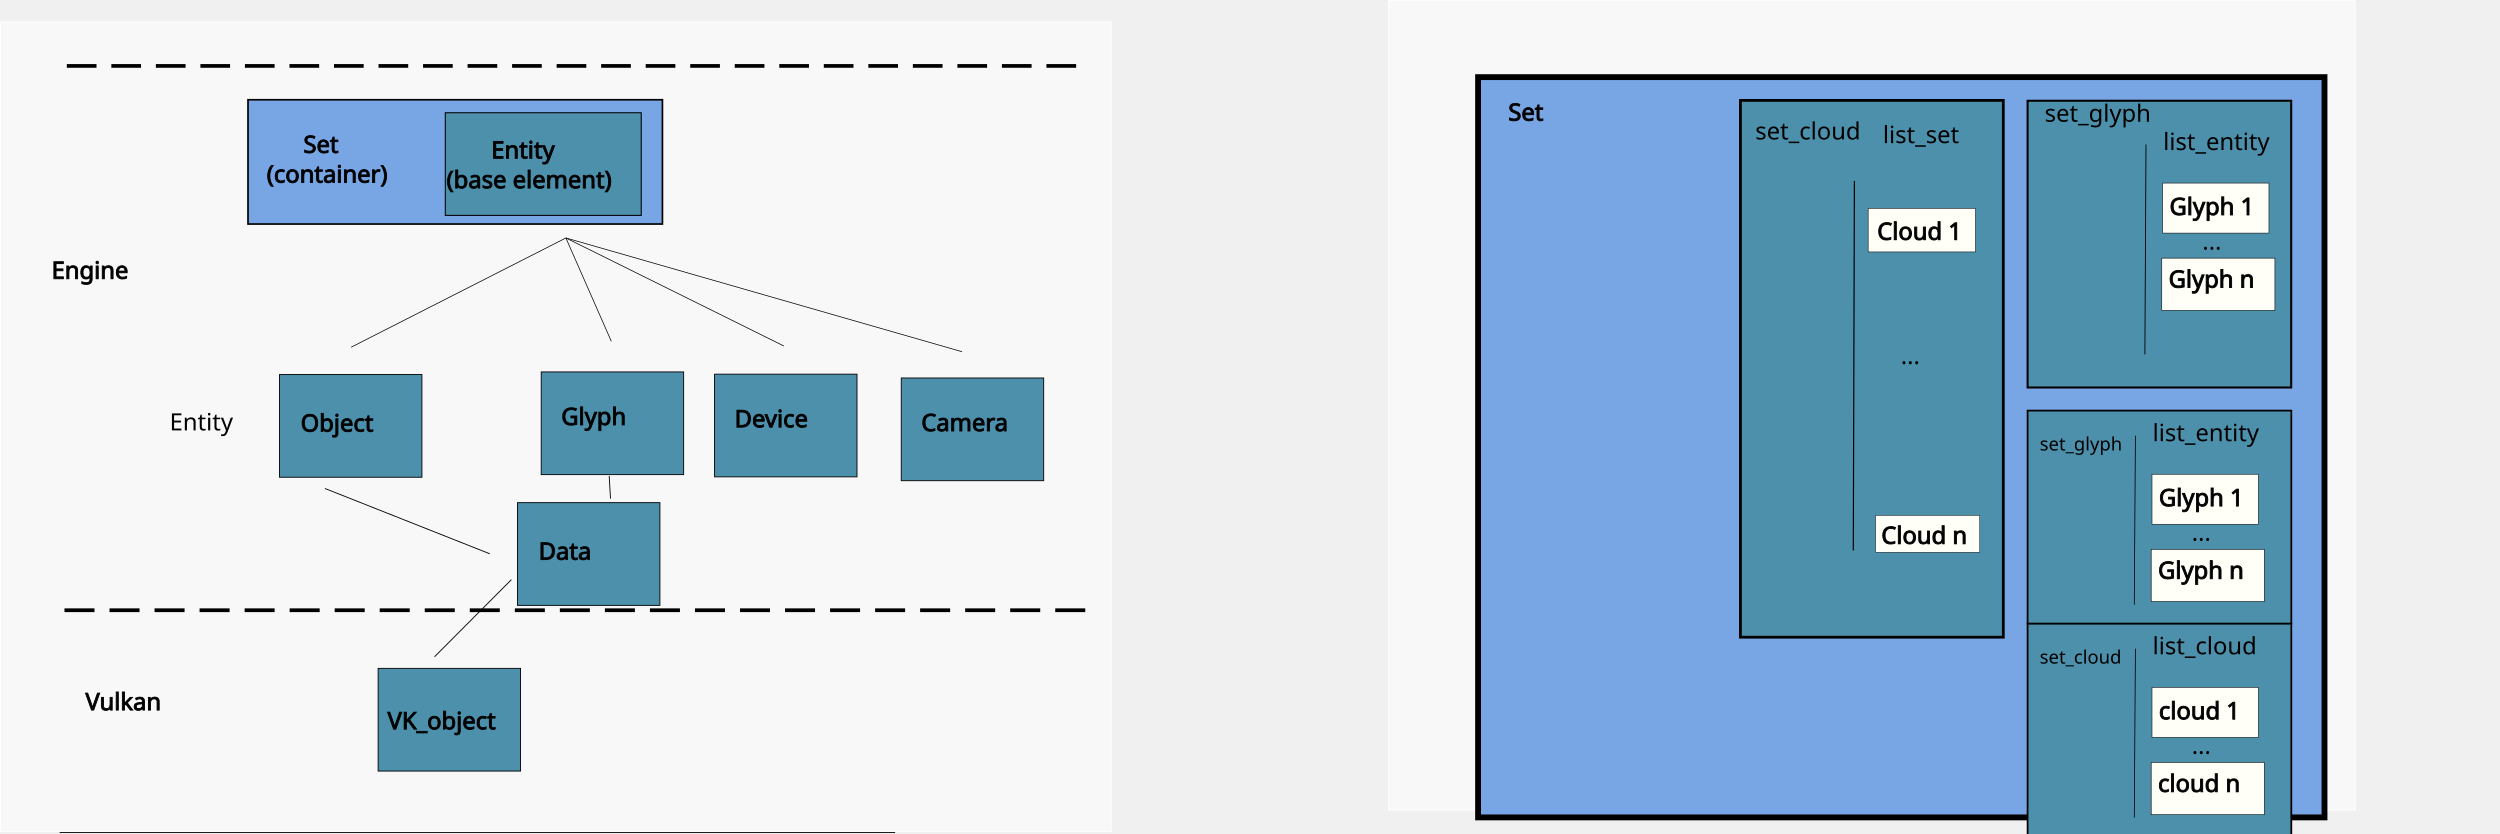
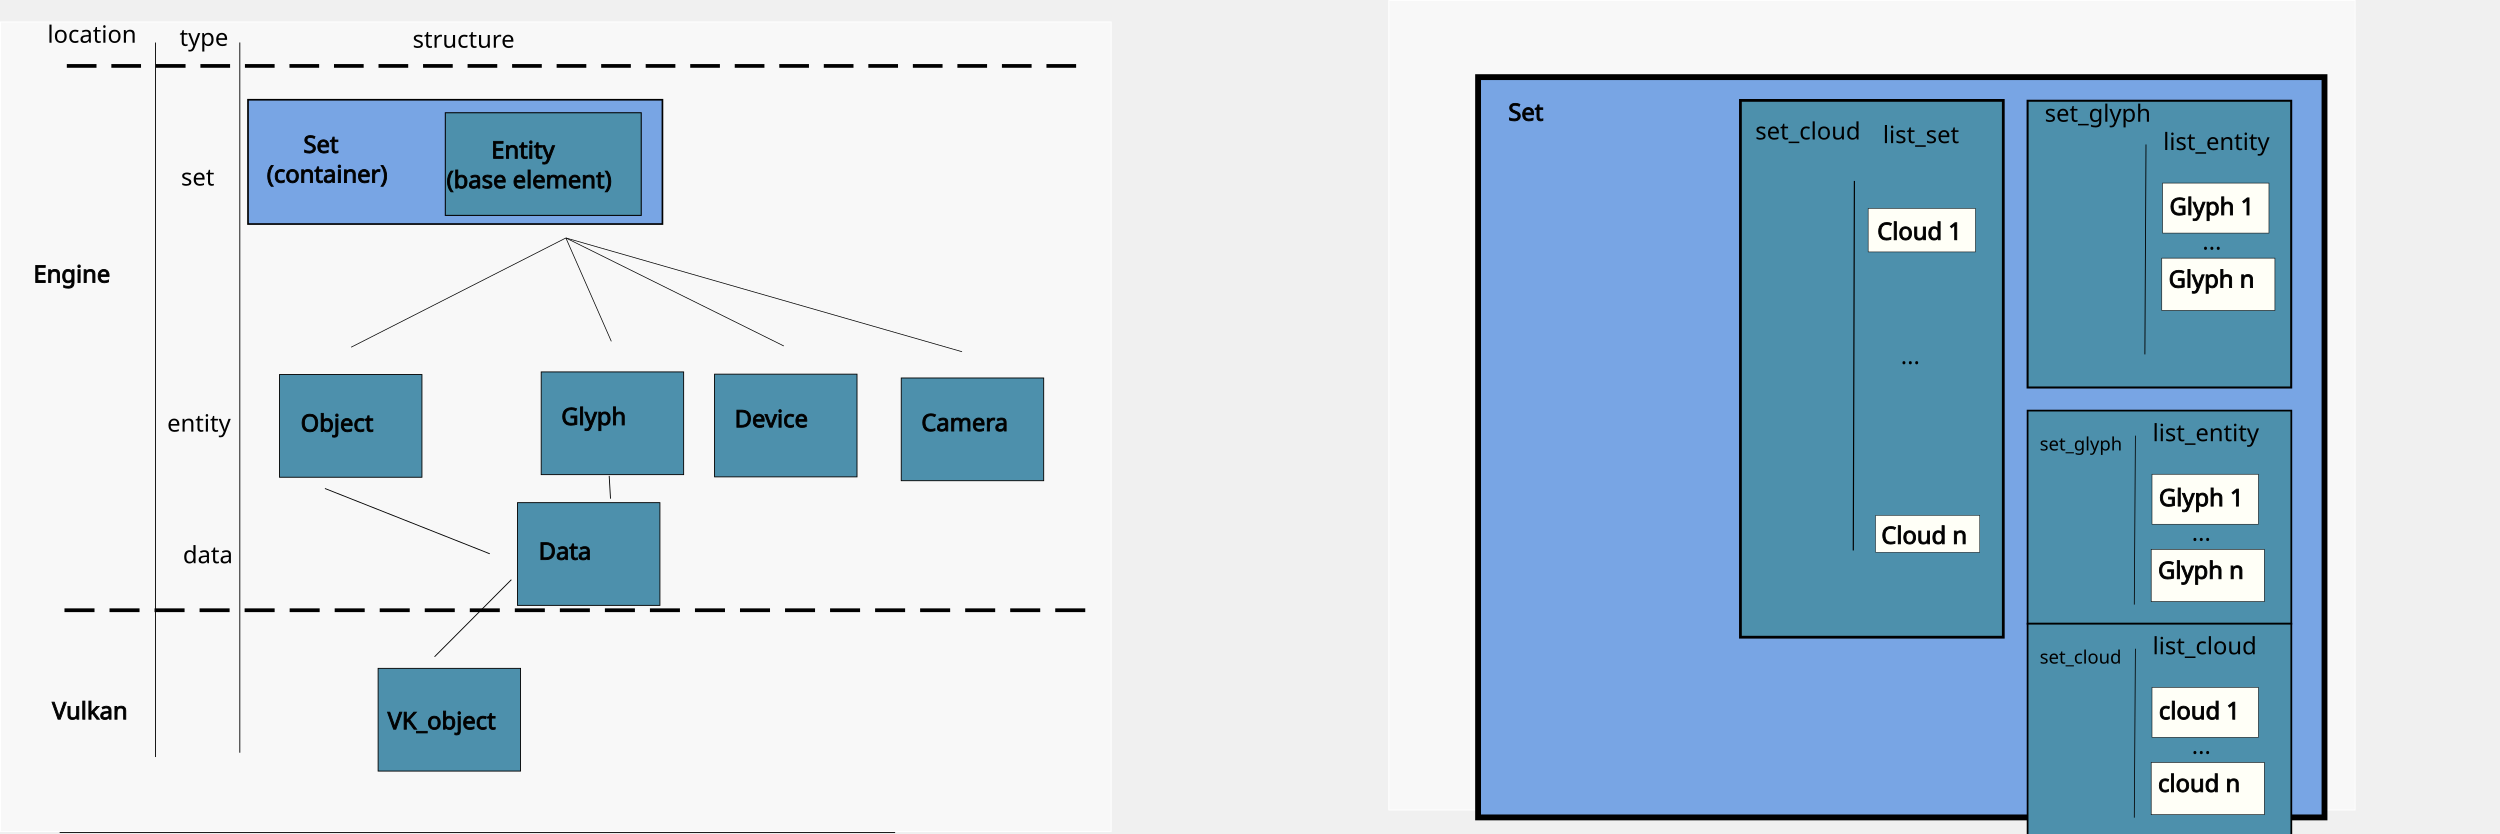
<svg xmlns="http://www.w3.org/2000/svg" width="741.434mm" height="247.051mm" viewBox="0 0 741.434 247.051" version="1.1" id="svg5">
  <defs id="defs2">
    <marker style="overflow:visible" id="TriangleOutL" refX="0.0" refY="0.0" orient="auto">
      <path transform="scale(0.8)" style="fill-rule:evenodd;fill:context-stroke;stroke:context-stroke;stroke-width:1.0pt" d="M 5.77,0.0 L -2.88,5.0 L -2.88,-5.0 L 5.77,0.0 z " id="path2060" />
    </marker>
    <marker style="overflow:visible" id="TriangleInL" refX="0.0" refY="0.0" orient="auto">
      <path transform="scale(-0.8)" style="fill-rule:evenodd;fill:context-stroke;stroke:context-stroke;stroke-width:1.0pt" d="M 5.77,0.0 L -2.88,5.0 L -2.88,-5.0 L 5.77,0.0 z " id="path2051" />
    </marker>
    <marker style="overflow:visible" id="TriangleInM" refX="0.0" refY="0.0" orient="auto">
      <path transform="scale(-0.4)" style="fill-rule:evenodd;fill:context-stroke;stroke:context-stroke;stroke-width:1.0pt" d="M 5.77,0.0 L -2.88,5.0 L -2.88,-5.0 L 5.77,0.0 z " id="path2054" />
    </marker>
  </defs>
  <g id="layer1" transform="translate(331.2248,2.925876)">
    <rect style="fill:#ffffff;fill-opacity:0.555;stroke:#ffffff;stroke-width:0.292" id="rect16124" width="329.398" height="240.062" x="-331.079" y="3.59" />
    <rect style="fill:#78a5e4;fill-opacity:1;stroke:#000000;stroke-width:0.497;stroke-opacity:1" id="rect896-8" width="122.913" height="36.862" x="-257.675" y="26.656" />
    <rect style="fill:#4d90ac;fill-opacity:1;stroke:#000000;stroke-width:0.311;stroke-opacity:1" id="rect896" width="58.104" height="30.443" x="-199.157" y="30.512" />
    <text xml:space="preserve" style="font-size:7.056px;line-height:1.25;font-family:sans-serif;-inkscape-font-specification:'sans-serif, Normal';text-align:center;text-anchor:middle;stroke:#000000;stroke-width:0.265;stroke-opacity:1" x="-169.716" y="44.046" id="text1714">
      <tspan id="tspan1712" style="text-align:center;text-anchor:middle;stroke:#000000;stroke-width:0.265;stroke-opacity:1" x="-169.716" y="44.046">Entity</tspan>
      <tspan style="text-align:center;text-anchor:middle;stroke:#000000;stroke-width:0.265;stroke-opacity:1" x="-169.716" y="52.865" id="tspan5735">(base element)</tspan>
    </text>
    <rect style="fill:#4d90ac;fill-opacity:1;stroke:#000000;stroke-width:0.265;stroke-opacity:1" id="rect896-89" width="42.244" height="30.462" x="-248.332" y="108.151" />
    <text xml:space="preserve" style="font-size:7.056px;line-height:1.25;font-family:sans-serif;-inkscape-font-specification:'sans-serif, Normal';stroke:#000000;stroke-width:0.265;stroke-opacity:1" x="-242.065" y="125.047" id="text1714-64">
      <tspan id="tspan1712-3" style="stroke:#000000;stroke-width:0.265;stroke-opacity:1" x="-242.065" y="125.047">Object</tspan>
    </text>
    <rect style="fill:#4d90ac;fill-opacity:1;stroke:#000000;stroke-width:0.265;stroke-opacity:1" id="rect896-89-3" width="42.244" height="30.462" x="-177.754" y="146.149" />
    <text xml:space="preserve" style="font-size:7.056px;line-height:1.25;font-family:sans-serif;-inkscape-font-specification:'sans-serif, Normal';stroke:#000000;stroke-width:0.265;stroke-opacity:1" x="-171.486" y="163.045" id="text1714-64-1">
      <tspan id="tspan1712-3-7" style="stroke:#000000;stroke-width:0.265;stroke-opacity:1" x="-171.486" y="163.045">Data</tspan>
    </text>
    <text xml:space="preserve" style="font-size:7.056px;line-height:1.25;font-family:sans-serif;-inkscape-font-specification:'sans-serif, Normal';text-align:center;text-anchor:middle;stroke:#000000;stroke-width:0.265;stroke-opacity:1" x="-229.618" y="42.394" id="text1714-83">
      <tspan id="tspan1712-1" style="text-align:center;text-anchor:middle;stroke:#000000;stroke-width:0.265;stroke-opacity:1" x="-229.618" y="42.394">Set</tspan>
      <tspan style="text-align:center;text-anchor:middle;stroke:#000000;stroke-width:0.265;stroke-opacity:1" x="-229.618" y="51.214" id="tspan1323">(container)</tspan>
    </text>
    <rect style="fill:#4d90ac;fill-opacity:1;stroke:#000000;stroke-width:0.265;stroke-opacity:1" id="rect896-1-5" width="42.244" height="30.462" x="-219.085" y="195.292" />
    <text xml:space="preserve" style="font-size:7.056px;line-height:1.25;font-family:sans-serif;-inkscape-font-specification:'sans-serif, Normal';stroke:#000000;stroke-width:0.265;stroke-opacity:1" x="-216.282" y="213.345" id="text1714-7-9">
      <tspan id="tspan1712-5-7" style="stroke:#000000;stroke-width:0.265;stroke-opacity:1" x="-216.282" y="213.345">VK_object</tspan>
    </text>
    <rect style="fill:#4d90ac;fill-opacity:1;stroke:#000000;stroke-width:0.265;stroke-opacity:1" id="rect896-17" width="42.244" height="30.462" x="-170.718" y="107.376" />
    <text xml:space="preserve" style="font-size:7.056px;line-height:1.25;font-family:sans-serif;-inkscape-font-specification:'sans-serif, Normal';stroke:#000000;stroke-width:0.265;stroke-opacity:1" x="-164.778" y="123.106" id="text1714-8">
      <tspan id="tspan1712-57" style="stroke:#000000;stroke-width:0.265;stroke-opacity:1" x="-164.778" y="123.106">Glyph</tspan>
    </text>
    <rect style="fill:#4d90ac;fill-opacity:1;stroke:#000000;stroke-width:0.265;stroke-opacity:1" id="rect896-17-4" width="42.244" height="30.462" x="-119.302" y="108.04" />
    <text xml:space="preserve" style="font-size:7.056px;line-height:1.25;font-family:sans-serif;-inkscape-font-specification:'sans-serif, Normal';stroke:#000000;stroke-width:0.265;stroke-opacity:1" x="-113.362" y="123.77" id="text1714-8-1">
      <tspan id="tspan1712-57-8" style="stroke:#000000;stroke-width:0.265;stroke-opacity:1" x="-113.362" y="123.77">Device</tspan>
    </text>
    <rect style="fill:#4d90ac;fill-opacity:1;stroke:#000000;stroke-width:0.265;stroke-opacity:1" id="rect896-17-4-1" width="42.244" height="30.462" x="-63.938" y="109.176" />
    <text xml:space="preserve" style="font-size:7.056px;line-height:1.25;font-family:sans-serif;-inkscape-font-specification:'sans-serif, Normal';stroke:#000000;stroke-width:0.265;stroke-opacity:1" x="-57.998" y="124.906" id="text1714-8-1-7">
      <tspan id="tspan1712-57-8-5" style="stroke:#000000;stroke-width:0.265;stroke-opacity:1" x="-57.998" y="124.906">Camera</tspan>
    </text>
-     <text xml:space="preserve" style="font-size:7.056px;line-height:1.25;font-family:sans-serif;-inkscape-font-specification:'sans-serif, Normal';stroke:#000000;stroke-width:0.265;stroke-opacity:1" x="-315.928" y="79.738" id="text10767">
-       <tspan id="tspan10765" style="stroke:#000000;stroke-width:0.265;stroke-opacity:1" x="-315.928" y="79.738">Engine</tspan>
-     </text>
-     <text xml:space="preserve" style="font-size:7.056px;line-height:1.25;font-family:sans-serif;-inkscape-font-specification:'sans-serif, Normal';stroke:#000000;stroke-width:0.265;stroke-opacity:1" x="-305.878" y="207.671" id="text11761">
-       <tspan id="tspan11759" style="stroke:#000000;stroke-width:0.265;stroke-opacity:1" x="-305.878" y="207.671">Vulkan</tspan>
+     <text xml:space="preserve" style="font-size:7.056px;line-height:1.25;font-family:sans-serif;-inkscape-font-specification:'sans-serif, Normal';stroke:#000000;stroke-width:0.265;stroke-opacity:1" x="-321.31" y="80.848" id="text10767">
+       <tspan id="tspan10765" style="stroke:#000000;stroke-width:0.265;stroke-opacity:1" x="-321.31" y="80.848">Engine</tspan>
+     </text>
+     <text xml:space="preserve" style="font-size:7.056px;line-height:1.25;font-family:sans-serif;-inkscape-font-specification:'sans-serif, Normal';stroke:#000000;stroke-width:0.265;stroke-opacity:1" x="-315.796" y="210.373" id="text11761">
+       <tspan id="tspan11759" style="stroke:#000000;stroke-width:0.265;stroke-opacity:1" x="-315.796" y="210.373">Vulkan</tspan>
    </text>
    <path style="fill:none;stroke:#000000;stroke-width:1.101;stroke-linecap:butt;stroke-linejoin:miter;stroke-miterlimit:4;stroke-dasharray:8.804, 4.402;stroke-dashoffset:0;stroke-opacity:1" d="M -311.409,16.625 H -11.314" id="path12759" />
    <path style="fill:none;stroke:#000000;stroke-width:1.113;stroke-linecap:butt;stroke-linejoin:miter;stroke-miterlimit:4;stroke-dasharray:8.904, 4.452;stroke-dashoffset:0;stroke-opacity:1" d="M -312.103,178.056 H -5.169" id="path12759-5" />
    <path style="fill:none;stroke:#000000;stroke-width:0.265px;stroke-linecap:butt;stroke-linejoin:miter;stroke-opacity:1" d="M -313.535,243.993 H -65.756" id="path12759-3" />
    <path style="fill:none;stroke:#000000;stroke-width:0.215px;stroke-linecap:butt;stroke-linejoin:miter;stroke-opacity:1" d="m -163.398,67.648 13.475,30.657" id="path14612" />
    <path style="fill:none;stroke:#000000;stroke-width:0.215px;stroke-linecap:butt;stroke-linejoin:miter;stroke-opacity:1" d="m -163.398,67.648 -63.69,32.398" id="path14614" />
    <path style="fill:none;stroke:#000000;stroke-width:0.215px;stroke-linecap:butt;stroke-linejoin:miter;stroke-opacity:1" d="M -163.398,67.648 -45.904,101.389" id="path1873" />
    <path style="fill:none;stroke:#000000;stroke-width:0.215px;stroke-linecap:butt;stroke-linejoin:miter;stroke-opacity:1" d="m -163.398,67.648 64.636,32.04 m 48.487,-19.935" id="path1873-1" />
    <rect style="fill:#ffffff;fill-opacity:0.555;stroke:#ffffff;stroke-width:0.273" id="rect16124-3" width="286.585" height="240.081" x="80.655" y="-2.79" />
    <rect style="fill:#ffffff;fill-opacity:0.555;stroke:#ffffff;stroke-width:0.215" id="rect16124-3-0" width="291.162" height="147.15" x="140.207" y="259.818" />
    <rect style="fill:#78a5e4;fill-opacity:1;stroke:#000000;stroke-width:1.734;stroke-opacity:1" id="rect896-8-1" width="251.026" height="219.547" x="107.136" y="19.949" />
    <rect style="fill:#4d90ac;fill-opacity:1;stroke:#000000;stroke-width:0.602;stroke-opacity:1" id="rect896-7" width="78.178" height="85.044" x="270.106" y="26.953" />
    <rect style="fill:#4d90ac;fill-opacity:1;stroke:#000000;stroke-width:0.823;stroke-opacity:1" id="rect896-7-2" width="77.958" height="159.202" x="184.941" y="26.849" />
    <rect style="fill:#fffff7;fill-opacity:1;stroke:#000000;stroke-width:0.15;stroke-opacity:1" id="rect896-17-4-1-4" width="31.811" height="12.914" x="222.821" y="58.876" />
    <text xml:space="preserve" style="font-size:7.056px;line-height:1.25;font-family:sans-serif;-inkscape-font-specification:'sans-serif, Normal';stroke:#000000;stroke-width:0.265;stroke-opacity:1" x="225.505" y="68.186" id="text1714-5">
      <tspan id="tspan1712-9" style="stroke:#000000;stroke-width:0.265;stroke-opacity:1" x="225.505" y="68.186">Cloud 1</tspan>
    </text>
    <rect style="fill:#fffff7;fill-opacity:1;stroke:#000000;stroke-width:0.136;stroke-opacity:1" id="rect896-17-4-1-4-8" width="30.887" height="10.939" x="225.033" y="149.925" />
    <text xml:space="preserve" style="font-size:7.056px;line-height:1.25;font-family:sans-serif;-inkscape-font-specification:'sans-serif, Normal';stroke:#000000;stroke-width:0.265;stroke-opacity:1" x="226.716" y="158.346" id="text1714-5-9">
      <tspan id="tspan1712-9-3" style="stroke:#000000;stroke-width:0.265;stroke-opacity:1" x="226.716" y="158.346">Cloud n</tspan>
    </text>
    <text xml:space="preserve" style="font-size:7.056px;line-height:1.25;font-family:sans-serif;-inkscape-font-specification:'sans-serif, Normal';stroke:#000000;stroke-width:0.265;stroke-opacity:1" x="116.098" y="32.844" id="text1714-83-7">
      <tspan id="tspan1712-1-8" style="stroke:#000000;stroke-width:0.265;stroke-opacity:1" x="116.098" y="32.844">Set</tspan>
    </text>
    <text xml:space="preserve" style="font-size:7.056px;line-height:1.25;font-family:sans-serif;-inkscape-font-specification:'sans-serif, Normal';stroke-width:0.265" x="189.342" y="38.43" id="text7446">
      <tspan id="tspan7444" style="stroke-width:0.265" x="189.342" y="38.43">set_cloud</tspan>
    </text>
    <rect style="fill:#fffff7;fill-opacity:1;stroke:#000000;stroke-width:0.16;stroke-opacity:1" id="rect896-17-4-1-4-9" width="31.545" height="14.833" x="310.143" y="51.369" />
    <text xml:space="preserve" style="font-size:7.056px;line-height:1.25;font-family:sans-serif;-inkscape-font-specification:'sans-serif, Normal';stroke:#000000;stroke-width:0.265;stroke-opacity:1" x="312.179" y="60.823" id="text1714-5-2">
      <tspan id="tspan1712-9-2" style="stroke:#000000;stroke-width:0.265;stroke-opacity:1" x="312.179" y="60.823">Glyph 1</tspan>
    </text>
    <rect style="fill:#fffff7;fill-opacity:1;stroke:#000000;stroke-width:0.169;stroke-opacity:1" id="rect896-17-4-1-4-5-4" width="33.558" height="15.517" x="309.899" y="73.63" />
    <text xml:space="preserve" style="font-size:7.056px;line-height:1.25;font-family:sans-serif;-inkscape-font-specification:'sans-serif, Normal';stroke:#000000;stroke-width:0.265;stroke-opacity:1" x="311.923" y="82.361" id="text1714-5-9-7">
      <tspan id="tspan1712-9-4-7" style="stroke:#000000;stroke-width:0.265;stroke-opacity:1" x="311.923" y="82.361">Glyph n</tspan>
    </text>
    <text xml:space="preserve" style="font-size:7.056px;line-height:1.25;font-family:sans-serif;-inkscape-font-specification:'sans-serif, Normal';stroke-width:0.265" x="321.918" y="71.095" id="text2702-5">
      <tspan id="tspan2700-4" style="stroke-width:0.265" x="321.918" y="71.095">...</tspan>
    </text>
    <text xml:space="preserve" style="font-size:7.056px;line-height:1.25;font-family:sans-serif;-inkscape-font-specification:'sans-serif, Normal';stroke-width:0.265" x="232.485" y="105.033" id="text2702-5-0">
      <tspan id="tspan2700-4-6" style="stroke-width:0.265" x="232.485" y="105.033">...</tspan>
    </text>
    <text xml:space="preserve" style="font-size:7.056px;line-height:1.25;font-family:sans-serif;-inkscape-font-specification:'sans-serif, Normal';stroke-width:0.265" x="275.169" y="33.171" id="text25968">
      <tspan id="tspan25966" style="stroke-width:0.265" x="275.169" y="33.171">set_glyph</tspan>
    </text>
    <rect style="fill:#4d90ac;fill-opacity:1;stroke:#000000;stroke-width:0.519;stroke-opacity:1" id="rect896-7-6" width="78.214" height="63.201" x="270.106" y="118.848" />
    <path style="fill:none;stroke:#000000;stroke-width:0.265px;stroke-linecap:butt;stroke-linejoin:miter;stroke-opacity:1" d="m 305.22,39.923 -0.329,62.266" id="path43190" />
    <path style="fill:none;stroke:#000000;stroke-width:0.351px;stroke-linecap:butt;stroke-linejoin:miter;stroke-opacity:1" d="M 218.741,50.729 218.412,160.32" id="path43190-2" />
    <text xml:space="preserve" style="font-size:7.056px;line-height:1.25;font-family:sans-serif;-inkscape-font-specification:'sans-serif, Normal';stroke-width:0.265" x="310.321" y="41.565" id="text44998">
      <tspan id="tspan44996" style="stroke-width:0.265" x="310.321" y="41.565">list_entity</tspan>
    </text>
    <rect style="fill:#fffff7;fill-opacity:1;stroke:#000000;stroke-width:0.16;stroke-opacity:1" id="rect896-17-4-1-4-9-5" width="31.545" height="14.833" x="307.003" y="137.718" />
    <text xml:space="preserve" style="font-size:7.056px;line-height:1.25;font-family:sans-serif;-inkscape-font-specification:'sans-serif, Normal';stroke:#000000;stroke-width:0.265;stroke-opacity:1" x="309.04" y="147.172" id="text1714-5-2-0">
      <tspan id="tspan1712-9-2-6" style="stroke:#000000;stroke-width:0.265;stroke-opacity:1" x="309.04" y="147.172">Glyph 1</tspan>
    </text>
    <rect style="fill:#fffff7;fill-opacity:1;stroke:#000000;stroke-width:0.169;stroke-opacity:1" id="rect896-17-4-1-4-5-4-4" width="33.558" height="15.517" x="306.76" y="159.979" />
    <text xml:space="preserve" style="font-size:7.056px;line-height:1.25;font-family:sans-serif;-inkscape-font-specification:'sans-serif, Normal';stroke:#000000;stroke-width:0.265;stroke-opacity:1" x="308.784" y="168.71" id="text1714-5-9-7-6">
      <tspan id="tspan1712-9-4-7-2" style="stroke:#000000;stroke-width:0.265;stroke-opacity:1" x="308.784" y="168.71">Glyph n</tspan>
    </text>
    <text xml:space="preserve" style="font-size:7.056px;line-height:1.25;font-family:sans-serif;-inkscape-font-specification:'sans-serif, Normal';stroke-width:0.265" x="318.779" y="157.444" id="text2702-5-5">
      <tspan id="tspan2700-4-8" style="stroke-width:0.265" x="318.779" y="157.444">...</tspan>
    </text>
    <text xml:space="preserve" style="font-size:5.479px;line-height:1.25;font-family:sans-serif;-inkscape-font-specification:'sans-serif, Normal';stroke-width:0.205" x="273.697" y="130.676" id="text25968-6">
      <tspan id="tspan25966-2" style="stroke-width:0.205" x="273.697" y="130.676">set_glyph</tspan>
    </text>
    <path style="fill:none;stroke:#000000;stroke-width:0.238px;stroke-linecap:butt;stroke-linejoin:miter;stroke-opacity:1" d="m 302.081,126.273 -0.33,50.106" id="path43190-8" />
    <text xml:space="preserve" style="font-size:7.056px;line-height:1.25;font-family:sans-serif;-inkscape-font-specification:'sans-serif, Normal';stroke-width:0.265" x="307.181" y="127.914" id="text44998-4">
      <tspan id="tspan44996-7" style="stroke-width:0.265" x="307.181" y="127.914">list_entity</tspan>
    </text>
    <rect style="fill:#4d90ac;fill-opacity:1;stroke:#000000;stroke-width:0.519;stroke-opacity:1" id="rect896-7-6-9" width="78.214" height="63.201" x="270.106" y="182.049" />
    <rect style="fill:#fffff7;fill-opacity:1;stroke:#000000;stroke-width:0.16;stroke-opacity:1" id="rect896-17-4-1-4-9-5-9" width="31.545" height="14.833" x="307.003" y="200.919" />
    <text xml:space="preserve" style="font-size:7.056px;line-height:1.25;font-family:sans-serif;-inkscape-font-specification:'sans-serif, Normal';stroke:#000000;stroke-width:0.265;stroke-opacity:1" x="309.04" y="210.373" id="text1714-5-2-0-0">
      <tspan id="tspan1712-9-2-6-8" style="stroke:#000000;stroke-width:0.265;stroke-opacity:1" x="309.04" y="210.373">cloud 1</tspan>
    </text>
    <rect style="fill:#fffff7;fill-opacity:1;stroke:#000000;stroke-width:0.169;stroke-opacity:1" id="rect896-17-4-1-4-5-4-4-1" width="33.558" height="15.517" x="306.76" y="223.18" />
    <text xml:space="preserve" style="font-size:7.056px;line-height:1.25;font-family:sans-serif;-inkscape-font-specification:'sans-serif, Normal';stroke:#000000;stroke-width:0.265;stroke-opacity:1" x="308.784" y="231.911" id="text1714-5-9-7-6-3">
      <tspan id="tspan1712-9-4-7-2-1" style="stroke:#000000;stroke-width:0.265;stroke-opacity:1" x="308.784" y="231.911">cloud n</tspan>
    </text>
    <text xml:space="preserve" style="font-size:7.056px;line-height:1.25;font-family:sans-serif;-inkscape-font-specification:'sans-serif, Normal';stroke-width:0.265" x="318.779" y="220.645" id="text2702-5-5-1">
      <tspan id="tspan2700-4-8-0" style="stroke-width:0.265" x="318.779" y="220.645">...</tspan>
    </text>
    <text xml:space="preserve" style="font-size:5.479px;line-height:1.25;font-family:sans-serif;-inkscape-font-specification:'sans-serif, Normal';stroke-width:0.205" x="273.697" y="193.877" id="text25968-6-3">
      <tspan id="tspan25966-2-4" style="stroke-width:0.205" x="273.697" y="193.877">set_cloud</tspan>
    </text>
    <path style="fill:none;stroke:#000000;stroke-width:0.238px;stroke-linecap:butt;stroke-linejoin:miter;stroke-opacity:1" d="m 302.081,189.474 -0.33,50.106" id="path43190-8-0" />
    <path style="fill:none;stroke:#000000;stroke-width:0.238px;stroke-linecap:butt;stroke-linejoin:miter;stroke-opacity:1" d="m 194.453,284.786 -0.33,50.106" id="path43190-8-0-1" />
    <path style="fill:none;stroke:#000000;stroke-width:0.238px;stroke-linecap:butt;stroke-linejoin:miter;stroke-opacity:1" d="m 239.618,284.938 -0.33,50.106" id="path43190-8-0-1-9" />
    <path style="fill:none;stroke:#000000;stroke-width:0.358px;stroke-linecap:butt;stroke-linejoin:miter;stroke-opacity:1" d="m 299.463,281.949 -0.325,115.656" id="path43190-8-0-1-9-2" />
    <path style="fill:none;stroke:#000000;stroke-width:0.358px;stroke-linecap:butt;stroke-linejoin:miter;stroke-opacity:1" d="M 363.132,283.07 362.807,398.726" id="path43190-8-0-1-9-2-5" />
    <text xml:space="preserve" style="font-size:7.056px;line-height:1.25;font-family:sans-serif;-inkscape-font-specification:'sans-serif, Normal';stroke-width:0.265" x="307.181" y="191.116" id="text44998-4-3">
      <tspan id="tspan44996-7-9" style="stroke-width:0.265" x="307.181" y="191.116">list_cloud</tspan>
    </text>
    <text xml:space="preserve" style="font-size:7.056px;line-height:1.25;font-family:sans-serif;-inkscape-font-specification:'sans-serif, Normal';stroke-width:0.265" x="227.192" y="39.515" id="text44998-4-2">
      <tspan id="tspan44996-7-4" style="stroke-width:0.265" x="227.192" y="39.515">list_set</tspan>
    </text>
    <text xml:space="preserve" style="font-size:7.056px;line-height:1.25;font-family:sans-serif;-inkscape-font-specification:'sans-serif, Normal';stroke-width:0.265" x="164.102" y="291.428" id="text69573">
      <tspan id="tspan69571" style="stroke-width:0.265" x="164.102" y="291.428">dataset</tspan>
    </text>
    <text xml:space="preserve" style="font-size:7.056px;line-height:1.25;font-family:sans-serif;-inkscape-font-specification:'sans-serif, Normal';stroke-width:0.265" x="196.769" y="290.579" id="text70765">
      <tspan id="tspan70763" style="stroke-width:0.265" x="196.769" y="290.579">world</tspan>
    </text>
    <text xml:space="preserve" style="font-size:7.056px;line-height:1.25;font-family:sans-serif;-inkscape-font-specification:'sans-serif, Normal';stroke-width:0.265" x="196.364" y="305.321" id="text71825">
      <tspan id="tspan71823" style="stroke-width:0.265" x="196.364" y="305.321">Scene</tspan>
    </text>
    <text xml:space="preserve" style="font-size:7.056px;line-height:1.25;font-family:sans-serif;-inkscape-font-specification:'sans-serif, Normal';stroke-width:0.265" x="245.875" y="290.634" id="text74757">
      <tspan id="tspan74755" style="stroke-width:0.265" x="245.875" y="290.634">Glyph</tspan>
    </text>
    <text xml:space="preserve" style="font-size:7.056px;line-height:1.25;font-family:sans-serif;-inkscape-font-specification:'sans-serif, Normal';stroke-width:0.265" x="245.097" y="304.753" id="text77149">
      <tspan id="tspan77147" style="stroke-width:0.265" x="245.097" y="304.753">Capture/</tspan>
      <tspan style="stroke-width:0.265" x="245.097" y="313.572" id="tspan78315">Playback_ID</tspan>
    </text>
    <path style="fill:none;stroke:#000000;stroke-width:0.361px;stroke-linecap:butt;stroke-linejoin:miter;stroke-opacity:1" d="m 195.024,296.123 h 226.472" id="path79090" />
    <path style="fill:none;stroke:#000000;stroke-width:0.323px;stroke-linecap:butt;stroke-linejoin:miter;stroke-opacity:1" d="M 241.87,351.225 H 423.442" id="path79090-6" />
    <text xml:space="preserve" style="font-size:7.056px;line-height:1.25;font-family:sans-serif;-inkscape-font-specification:'sans-serif, Normal';stroke-width:0.265" x="248.819" y="364.621" id="text80172">
      <tspan id="tspan80170" style="stroke-width:0.265" x="248.819" y="364.621">cloud_name</tspan>
    </text>
    <text xml:space="preserve" style="font-size:7.056px;line-height:1.25;font-family:sans-serif;-inkscape-font-specification:'sans-serif, Normal';stroke-width:0.265" x="304.365" y="305.814" id="text86422">
      <tspan id="tspan86420" style="stroke-width:0.265" x="304.365" y="305.814">Glyph</tspan>
    </text>
    <text xml:space="preserve" style="font-size:7.056px;line-height:1.25;font-family:sans-serif;-inkscape-font-specification:'sans-serif, Normal';stroke-width:0.265" x="367.551" y="304.944" id="text86422-2">
      <tspan id="tspan86420-76" style="stroke-width:0.265" x="367.551" y="304.944">AABB</tspan>
    </text>
    <text xml:space="preserve" style="font-size:7.056px;line-height:1.25;font-family:sans-serif;-inkscape-font-specification:'sans-serif, Normal';stroke-width:0.265" x="303.546" y="325.718" id="text86422-6">
      <tspan id="tspan86420-7" style="stroke-width:0.265" x="303.546" y="325.718">Camera</tspan>
    </text>
    <text xml:space="preserve" style="font-size:7.056px;line-height:1.25;font-family:sans-serif;-inkscape-font-specification:'sans-serif, Normal';fill:#007f00;fill-opacity:1;stroke-width:0.265" x="167.984" y="299.815" id="text89202">
      <tspan id="tspan89200" style="fill:#007f00;fill-opacity:1;stroke-width:0.265" x="167.984" y="299.815">Set</tspan>
    </text>
    <text xml:space="preserve" style="font-size:7.056px;line-height:1.25;font-family:sans-serif;-inkscape-font-specification:'sans-serif, Normal';fill:#007f00;fill-opacity:1;stroke-width:0.265" x="214.749" y="295.572" id="text89202-9">
      <tspan id="tspan89200-3" style="fill:#007f00;fill-opacity:1;stroke-width:0.265" x="214.749" y="295.572">Set</tspan>
    </text>
    <text xml:space="preserve" style="font-size:7.056px;line-height:1.25;font-family:sans-serif;-inkscape-font-specification:'sans-serif, Normal';fill:#007f00;fill-opacity:1;stroke-width:0.265" x="215.044" y="315.072" id="text89202-3">
      <tspan id="tspan89200-8" style="fill:#007f00;fill-opacity:1;stroke-width:0.265" x="215.044" y="315.072">Set</tspan>
    </text>
    <text xml:space="preserve" style="font-size:7.056px;line-height:1.25;font-family:sans-serif;-inkscape-font-specification:'sans-serif, Normal';fill:#007f00;fill-opacity:1;stroke-width:0.265" x="283.044" y="324.256" id="text89202-3-4">
      <tspan id="tspan89200-8-0" style="fill:#007f00;fill-opacity:1;stroke-width:0.265" x="283.044" y="324.256">Set</tspan>
    </text>
    <text xml:space="preserve" style="font-size:7.056px;line-height:1.25;font-family:sans-serif;-inkscape-font-specification:'sans-serif, Normal';fill:#007f00;fill-opacity:1;stroke-width:0.265" x="322.596" y="312.644" id="text89202-3-4-1">
      <tspan id="tspan89200-8-0-3" style="fill:#007f00;fill-opacity:1;stroke-width:0.265" x="322.596" y="312.644">Set</tspan>
    </text>
    <text xml:space="preserve" style="font-size:7.056px;line-height:1.25;font-family:sans-serif;-inkscape-font-specification:'sans-serif, Normal';fill:#007f00;fill-opacity:1;stroke-width:0.265" x="286.164" y="373.079" id="text89202-3-0">
      <tspan id="tspan89200-8-4" style="fill:#007f00;fill-opacity:1;stroke-width:0.265" x="286.164" y="373.079">Set</tspan>
    </text>
    <text xml:space="preserve" style="font-size:7.056px;line-height:1.25;font-family:sans-serif;-inkscape-font-specification:'sans-serif, Normal';fill:#004592;fill-opacity:1;stroke-width:0.265" x="388.12" y="311.862" id="text90900">
      <tspan id="tspan90898" style="fill:#004592;fill-opacity:1;stroke-width:0.265" x="388.12" y="311.862">Entity</tspan>
    </text>
    <text xml:space="preserve" style="font-size:7.056px;line-height:1.25;font-family:sans-serif;-inkscape-font-specification:'sans-serif, Normal';fill:#004592;fill-opacity:1;stroke-width:0.265" x="333.438" y="329.196" id="text90900-5">
      <tspan id="tspan90898-69" style="fill:#004592;fill-opacity:1;stroke-width:0.265" x="333.438" y="329.196">Entity</tspan>
    </text>
    <text xml:space="preserve" style="font-size:7.056px;line-height:1.25;font-family:sans-serif;-inkscape-font-specification:'sans-serif, Normal';stroke-width:0.265" x="310.972" y="383.437" id="text87800-8">
      <tspan id="tspan87798-7" style="stroke-width:0.265" x="310.972" y="383.437">cloud</tspan>
    </text>
    <text xml:space="preserve" style="font-size:7.056px;line-height:1.25;font-family:sans-serif;-inkscape-font-specification:'sans-serif, Normal';fill:#004592;fill-opacity:1;stroke-width:0.265" x="330.7" y="390.177" id="text90900-6-2">
      <tspan id="tspan90898-6-8" style="fill:#004592;fill-opacity:1;stroke-width:0.265" x="330.7" y="390.177">Entity</tspan>
    </text>
    <text xml:space="preserve" style="font-size:7.056px;line-height:1.25;font-family:sans-serif;-inkscape-font-specification:'sans-serif, Normal';stroke-width:0.265" x="302.77" y="342.432" id="text87800-8-2">
      <tspan id="tspan87798-7-9" style="stroke-width:0.265" x="302.77" y="342.432">cloud</tspan>
    </text>
    <text xml:space="preserve" style="font-size:7.056px;line-height:1.25;font-family:sans-serif;-inkscape-font-specification:'sans-serif, Normal';fill:#004592;fill-opacity:1;stroke-width:0.265" x="322.498" y="349.172" id="text90900-6-2-9">
      <tspan id="tspan90898-6-8-6" style="fill:#004592;fill-opacity:1;stroke-width:0.265" x="322.498" y="349.172">Entity</tspan>
    </text>
    <text xml:space="preserve" style="font-size:7.056px;line-height:1.25;font-family:sans-serif;-inkscape-font-specification:'sans-serif, Normal';fill:#004592;fill-opacity:1;stroke-width:0.265" x="266.469" y="293.903" id="text90900-0">
      <tspan id="tspan90898-5" style="fill:#004592;fill-opacity:1;stroke-width:0.265" x="266.469" y="293.903">Entity</tspan>
    </text>
    <text xml:space="preserve" style="font-size:7.056px;line-height:1.25;font-family:sans-serif;-inkscape-font-specification:'sans-serif, Normal';stroke-width:0.265" x="367.821" y="312.914" id="text97051">
      <tspan id="tspan97049" style="stroke-width:0.265" x="367.821" y="312.914">Axis</tspan>
    </text>
    <text xml:space="preserve" style="font-size:7.056px;line-height:1.25;font-family:sans-serif;-inkscape-font-specification:'sans-serif, Normal';stroke-width:0.265" x="311.292" y="367.119" id="text86422-21">
      <tspan id="tspan86420-5" style="stroke-width:0.265" x="311.292" y="367.119">Glyph</tspan>
    </text>
    <text xml:space="preserve" style="font-size:7.056px;line-height:1.25;font-family:sans-serif;-inkscape-font-specification:'sans-serif, Normal';stroke-width:0.265" x="369.652" y="363.216" id="text86422-2-9">
      <tspan id="tspan86420-76-9" style="stroke-width:0.265" x="369.652" y="363.216">AABB</tspan>
    </text>
    <text xml:space="preserve" style="font-size:7.056px;line-height:1.25;font-family:sans-serif;-inkscape-font-specification:'sans-serif, Normal';fill:#007f00;fill-opacity:1;stroke-width:0.265" x="329.522" y="373.948" id="text89202-3-4-1-1">
      <tspan id="tspan89200-8-0-3-4" style="fill:#007f00;fill-opacity:1;stroke-width:0.265" x="329.522" y="373.948">Set</tspan>
    </text>
    <text xml:space="preserve" style="font-size:7.056px;line-height:1.25;font-family:sans-serif;-inkscape-font-specification:'sans-serif, Normal';fill:#004592;fill-opacity:1;stroke-width:0.265" x="390.221" y="370.134" id="text90900-9">
      <tspan id="tspan90898-1" style="fill:#004592;fill-opacity:1;stroke-width:0.265" x="390.221" y="370.134">Entity</tspan>
    </text>
    <text xml:space="preserve" style="font-size:7.056px;line-height:1.25;font-family:sans-serif;-inkscape-font-specification:'sans-serif, Normal';stroke-width:0.265" x="369.922" y="371.186" id="text97051-0">
      <tspan id="tspan97049-7" style="stroke-width:0.265" x="369.922" y="371.186">Axis</tspan>
    </text>
    <rect style="fill:#ffffff;fill-opacity:0.555;stroke:#ffffff;stroke-width:0.194" id="rect16124-3-0-8" width="283.832" height="123.102" x="151.138" y="435.238" />
    <path style="fill:none;stroke:#000000;stroke-width:0.238px;stroke-linecap:butt;stroke-linejoin:miter;stroke-opacity:1" d="m 195.275,448.07 -0.33,50.106" id="path43190-8-0-1-7" />
    <path style="fill:none;stroke:#000000;stroke-width:0.238px;stroke-linecap:butt;stroke-linejoin:miter;stroke-opacity:1" d="m 240.44,448.222 -0.33,50.106" id="path43190-8-0-1-9-0" />
    <path style="fill:none;stroke:#000000;stroke-width:0.335px;stroke-linecap:butt;stroke-linejoin:miter;stroke-opacity:1" d="m 300.285,445.234 -0.326,100.8" id="path43190-8-0-1-9-2-4" />
    <text xml:space="preserve" style="font-size:7.056px;line-height:1.25;font-family:sans-serif;-inkscape-font-specification:'sans-serif, Normal';stroke-width:0.265" x="164.924" y="454.713" id="text69573-0">
      <tspan id="tspan69571-4" style="stroke-width:0.265" x="164.924" y="454.713">dataset</tspan>
    </text>
    <text xml:space="preserve" style="font-size:7.056px;line-height:1.25;font-family:sans-serif;-inkscape-font-specification:'sans-serif, Normal';stroke-width:0.265" x="197.591" y="453.863" id="text70765-2">
      <tspan id="tspan70763-9" style="stroke-width:0.265" x="197.591" y="453.863">world</tspan>
    </text>
    <text xml:space="preserve" style="font-size:7.056px;line-height:1.25;font-family:sans-serif;-inkscape-font-specification:'sans-serif, Normal';stroke-width:0.265" x="197.186" y="468.605" id="text71825-6">
      <tspan id="tspan71823-1" style="stroke-width:0.265" x="197.186" y="468.605">Scene</tspan>
    </text>
    <text xml:space="preserve" style="font-size:7.056px;line-height:1.25;font-family:sans-serif;-inkscape-font-specification:'sans-serif, Normal';stroke-width:0.265" x="246.697" y="453.918" id="text74757-0">
      <tspan id="tspan74755-4" style="stroke-width:0.265" x="246.697" y="453.918">Glyph</tspan>
    </text>
    <text xml:space="preserve" style="font-size:7.056px;line-height:1.25;font-family:sans-serif;-inkscape-font-specification:'sans-serif, Normal';stroke-width:0.265" x="245.919" y="468.037" id="text77149-2">
      <tspan id="tspan77147-2" style="stroke-width:0.265" x="245.919" y="468.037">Capture/</tspan>
      <tspan style="stroke-width:0.265" x="245.919" y="476.857" id="tspan78315-2">Playback_ID</tspan>
    </text>
    <path style="fill:none;stroke:#000000;stroke-width:0.361px;stroke-linecap:butt;stroke-linejoin:miter;stroke-opacity:1" d="M 195.846,459.408 H 422.318" id="path79090-0" />
    <path style="fill:none;stroke:#000000;stroke-width:0.323px;stroke-linecap:butt;stroke-linejoin:miter;stroke-opacity:1" d="M 240.828,511.468 H 422.401" id="path79090-6-5" />
    <text xml:space="preserve" style="font-size:7.056px;line-height:1.25;font-family:sans-serif;-inkscape-font-specification:'sans-serif, Normal';stroke-width:0.265" x="248.366" y="520.248" id="text80172-5">
      <tspan id="tspan80170-2" style="stroke-width:0.265" x="248.366" y="520.248">cloud_name</tspan>
    </text>
    <text xml:space="preserve" style="font-size:7.056px;line-height:1.25;font-family:sans-serif;-inkscape-font-specification:'sans-serif, Normal';stroke-width:0.265" x="351.828" y="491.274" id="text86422-2-2">
      <tspan id="tspan86420-76-8" style="stroke-width:0.265" x="351.828" y="491.274">AABB</tspan>
    </text>
    <text xml:space="preserve" style="font-size:7.056px;line-height:1.25;font-family:sans-serif;-inkscape-font-specification:'sans-serif, Normal';stroke-width:0.265" x="305.102" y="471.676" id="text86422-6-3">
      <tspan id="tspan86420-7-8" style="stroke-width:0.265" x="305.102" y="471.676">Camera</tspan>
    </text>
    <text xml:space="preserve" style="font-size:7.056px;line-height:1.25;font-family:sans-serif;-inkscape-font-specification:'sans-serif, Normal';fill:#007f00;fill-opacity:1;stroke-width:0.265" x="168.805" y="463.099" id="text89202-0">
      <tspan id="tspan89200-4" style="fill:#007f00;fill-opacity:1;stroke-width:0.265" x="168.805" y="463.099">Set</tspan>
    </text>
    <text xml:space="preserve" style="font-size:7.056px;line-height:1.25;font-family:sans-serif;-inkscape-font-specification:'sans-serif, Normal';fill:#007f00;fill-opacity:1;stroke-width:0.265" x="215.571" y="458.856" id="text89202-9-0">
      <tspan id="tspan89200-3-9" style="fill:#007f00;fill-opacity:1;stroke-width:0.265" x="215.571" y="458.856">Set</tspan>
    </text>
    <text xml:space="preserve" style="font-size:7.056px;line-height:1.25;font-family:sans-serif;-inkscape-font-specification:'sans-serif, Normal';fill:#007f00;fill-opacity:1;stroke-width:0.265" x="215.865" y="478.357" id="text89202-3-1">
      <tspan id="tspan89200-8-9" style="fill:#007f00;fill-opacity:1;stroke-width:0.265" x="215.865" y="478.357">Set</tspan>
    </text>
    <text xml:space="preserve" style="font-size:7.056px;line-height:1.25;font-family:sans-serif;-inkscape-font-specification:'sans-serif, Normal';fill:#007f00;fill-opacity:1;stroke-width:0.265" x="283.865" y="487.54" id="text89202-3-4-6">
      <tspan id="tspan89200-8-0-2" style="fill:#007f00;fill-opacity:1;stroke-width:0.265" x="283.865" y="487.54">Set</tspan>
    </text>
    <text xml:space="preserve" style="font-size:7.056px;line-height:1.25;font-family:sans-serif;-inkscape-font-specification:'sans-serif, Normal';fill:#007f00;fill-opacity:1;stroke-width:0.265" x="285.712" y="528.707" id="text89202-3-0-9">
      <tspan id="tspan89200-8-4-9" style="fill:#007f00;fill-opacity:1;stroke-width:0.265" x="285.712" y="528.707">Set</tspan>
    </text>
    <text xml:space="preserve" style="font-size:7.056px;line-height:1.25;font-family:sans-serif;-inkscape-font-specification:'sans-serif, Normal';fill:#004592;fill-opacity:1;stroke-width:0.265" x="334.995" y="475.154" id="text90900-5-0">
      <tspan id="tspan90898-69-5" style="fill:#004592;fill-opacity:1;stroke-width:0.265" x="334.995" y="475.154">Entity</tspan>
    </text>
    <text xml:space="preserve" style="font-size:7.056px;line-height:1.25;font-family:sans-serif;-inkscape-font-specification:'sans-serif, Normal';stroke-width:0.265" x="306.926" y="522.917" id="text87800-8-0">
      <tspan id="tspan87798-7-2" style="stroke-width:0.265" x="306.926" y="522.917">cloud</tspan>
    </text>
    <text xml:space="preserve" style="font-size:7.056px;line-height:1.25;font-family:sans-serif;-inkscape-font-specification:'sans-serif, Normal';fill:#004592;fill-opacity:1;stroke-width:0.265" x="326.654" y="529.657" id="text90900-6-2-94">
      <tspan id="tspan90898-6-8-3" style="fill:#004592;fill-opacity:1;stroke-width:0.265" x="326.654" y="529.657">Entity</tspan>
    </text>
    <text xml:space="preserve" style="font-size:7.056px;line-height:1.25;font-family:sans-serif;-inkscape-font-specification:'sans-serif, Normal';stroke-width:0.265" x="307.471" y="545.529" id="text87800-8-0-9">
      <tspan id="tspan87798-7-2-2" style="stroke-width:0.265" x="307.471" y="545.529">tree</tspan>
    </text>
    <text xml:space="preserve" style="font-size:7.056px;line-height:1.25;font-family:sans-serif;-inkscape-font-specification:'sans-serif, Normal';fill:#004592;fill-opacity:1;stroke-width:0.265" x="327.198" y="552.269" id="text90900-6-2-94-8">
      <tspan id="tspan90898-6-8-3-8" style="fill:#004592;fill-opacity:1;stroke-width:0.265" x="327.198" y="552.269">Entity</tspan>
    </text>
    <text xml:space="preserve" style="font-size:7.056px;line-height:1.25;font-family:sans-serif;-inkscape-font-specification:'sans-serif, Normal';stroke-width:0.265" x="304.327" y="488.39" id="text87800-8-2-5">
      <tspan id="tspan87798-7-9-1" style="stroke-width:0.265" x="304.327" y="488.39">cloud</tspan>
    </text>
    <text xml:space="preserve" style="font-size:7.056px;line-height:1.25;font-family:sans-serif;-inkscape-font-specification:'sans-serif, Normal';fill:#004592;fill-opacity:1;stroke-width:0.265" x="324.054" y="495.13" id="text90900-6-2-9-7">
      <tspan id="tspan90898-6-8-6-4" style="fill:#004592;fill-opacity:1;stroke-width:0.265" x="324.054" y="495.13">Entity</tspan>
    </text>
    <text xml:space="preserve" style="font-size:7.056px;line-height:1.25;font-family:sans-serif;-inkscape-font-specification:'sans-serif, Normal';fill:#004592;fill-opacity:1;stroke-width:0.265" x="267.29" y="457.187" id="text90900-0-3">
      <tspan id="tspan90898-5-1" style="fill:#004592;fill-opacity:1;stroke-width:0.265" x="267.29" y="457.187">Entity</tspan>
    </text>
    <text xml:space="preserve" style="font-size:7.056px;line-height:1.25;font-family:sans-serif;-inkscape-font-specification:'sans-serif, Normal';stroke-width:0.265" x="352.098" y="499.244" id="text97051-4">
      <tspan id="tspan97049-6" style="stroke-width:0.265" x="352.098" y="499.244">Axis</tspan>
    </text>
    <text xml:space="preserve" style="font-size:7.056px;line-height:1.25;font-family:sans-serif;-inkscape-font-specification:'sans-serif, Normal';stroke-width:0.265" x="348.702" y="526.956" id="text86422-2-9-2">
      <tspan id="tspan86420-76-9-2" style="stroke-width:0.265" x="348.702" y="526.956">AABB</tspan>
    </text>
    <text xml:space="preserve" style="font-size:7.056px;line-height:1.25;font-family:sans-serif;-inkscape-font-specification:'sans-serif, Normal';stroke-width:0.265" x="348.972" y="534.926" id="text97051-0-8">
      <tspan id="tspan97049-7-8" style="stroke-width:0.265" x="348.972" y="534.926">Axis</tspan>
    </text>
    <path style="fill:#fffffc;fill-opacity:1;stroke:#000000;stroke-width:0.603px;stroke-linecap:butt;stroke-linejoin:miter;stroke-opacity:1" d="m -170.33,369.5 v 46.279 l 41.354,41.354 h 56.637 L -35.903,420.696 V 365.759 L -80.461,321.2 h -55.538 z" id="path1077" />
    <circle style="fill:#000000;fill-opacity:1;stroke:none;stroke-width:0.603;stroke-miterlimit:4;stroke-dasharray:none;stroke-dashoffset:0" id="path4511" cx="-169.695" cy="368.959" r="3.933" />
    <circle style="fill:#000000;fill-opacity:1;stroke:none;stroke-width:0.603;stroke-miterlimit:4;stroke-dasharray:none;stroke-dashoffset:0" id="path4511-3" cx="-137.346" cy="321.086" r="3.933" />
    <circle style="fill:#000000;fill-opacity:1;stroke:none;stroke-width:0.603;stroke-miterlimit:4;stroke-dasharray:none;stroke-dashoffset:0" id="path4511-8" cx="-170.385" cy="414.517" r="3.933" />
    <circle style="fill:#000000;fill-opacity:1;stroke:none;stroke-width:0.603;stroke-miterlimit:4;stroke-dasharray:none;stroke-dashoffset:0" id="path4511-83" cx="-127.936" cy="457.423" r="3.933" />
    <circle style="fill:#000000;fill-opacity:1;stroke:none;stroke-width:0.603;stroke-miterlimit:4;stroke-dasharray:none;stroke-dashoffset:0" id="path4511-1" cx="-72.787" cy="457.641" r="3.933" />
    <circle style="fill:#000000;fill-opacity:1;stroke:none;stroke-width:0.603;stroke-miterlimit:4;stroke-dasharray:none;stroke-dashoffset:0" id="path4511-89" cx="-36.541" cy="422.329" r="3.933" />
    <circle style="fill:#000000;fill-opacity:1;stroke:none;stroke-width:0.603;stroke-miterlimit:4;stroke-dasharray:none;stroke-dashoffset:0" id="path4511-6" cx="-36.271" cy="367.379" r="3.933" />
    <circle style="fill:#000000;fill-opacity:1;stroke:none;stroke-width:0.603;stroke-miterlimit:4;stroke-dasharray:none;stroke-dashoffset:0" id="path4511-4" cx="-81.487" cy="319.709" r="3.933" />
-     <text xml:space="preserve" style="font-size:7.056px;line-height:1.25;font-family:sans-serif;-inkscape-font-specification:'sans-serif, Normal';stroke-width:0.265" x="-280.926" y="124.72" id="text4742">
-       <tspan id="tspan4740" style="stroke-width:0.265" x="-280.926" y="124.72">Entity</tspan>
+     <text xml:space="preserve" style="font-size:7.056px;line-height:1.25;font-family:sans-serif;-inkscape-font-specification:'sans-serif, Normal';stroke-width:0.265" x="-281.655" y="125.08" id="text4742-6">
+       <tspan id="tspan4740-3" style="stroke-width:0.265" x="-281.655" y="125.08">entity</tspan>
+     </text>
+     <text xml:space="preserve" style="font-size:7.056px;line-height:1.25;font-family:sans-serif;-inkscape-font-specification:'sans-serif, Normal';stroke-width:0.265" x="-277.55" y="52.098" id="text4742-6-9">
+       <tspan id="tspan4740-3-6" style="stroke-width:0.265" x="-277.55" y="52.098">set</tspan>
+     </text>
+     <text xml:space="preserve" style="font-size:7.056px;line-height:1.25;font-family:sans-serif;-inkscape-font-specification:'sans-serif, Normal';stroke-width:0.265" x="-277.979" y="10.668" id="text4742-6-2">
+       <tspan id="tspan4740-3-1" style="stroke-width:0.265" x="-277.979" y="10.668">type</tspan>
+     </text>
+     <text xml:space="preserve" style="font-size:7.056px;line-height:1.25;font-family:sans-serif;-inkscape-font-specification:'sans-serif, Normal';stroke-width:0.265" x="-317.157" y="9.745" id="text4742-6-2-7">
+       <tspan id="tspan4740-3-1-8" style="stroke-width:0.265" x="-317.157" y="9.745">location</tspan>
+     </text>
+     <text xml:space="preserve" style="font-size:7.056px;line-height:1.25;font-family:sans-serif;-inkscape-font-specification:'sans-serif, Normal';stroke-width:0.265" x="-276.979" y="164.107" id="text4742-6-1">
+       <tspan id="tspan4740-3-7" style="stroke-width:0.265" x="-276.979" y="164.107">data</tspan>
    </text>
    <path style="fill:none;stroke:#000000;stroke-width:0.265px;stroke-linecap:butt;stroke-linejoin:miter;stroke-opacity:1" d="m -185.969,161.314 -48.891,-19.364 v 0" id="path5880" />
    <path style="fill:none;stroke:#000000;stroke-width:0.265px;stroke-linecap:butt;stroke-linejoin:miter;stroke-opacity:1" d="m -150.166,144.964 -0.39,-6.765" id="path5882" />
    <path style="fill:none;stroke:#000000;stroke-width:0.265px;stroke-linecap:butt;stroke-linejoin:miter;stroke-opacity:1" d="m -202.35,191.851 22.777,-22.857" id="path6079" />
+     <path style="fill:none;stroke:#000000;stroke-width:0.265px;stroke-linecap:butt;stroke-linejoin:miter;stroke-opacity:1" d="M -260.102,9.671 V 220.308" id="path7894" />
+     <path style="fill:none;stroke:#000000;stroke-width:0.265px;stroke-linecap:butt;stroke-linejoin:miter;stroke-opacity:1" d="M -285.11,9.689 V 221.588" id="path7896" />
+     <text xml:space="preserve" style="font-size:7.056px;line-height:1.25;font-family:sans-serif;-inkscape-font-specification:'sans-serif, Normal';stroke-width:0.265" x="-208.863" y="11.228" id="text9625">
+       <tspan id="tspan9623" style="stroke-width:0.265" x="-208.863" y="11.228">structure</tspan>
+     </text>
  </g>
</svg>
